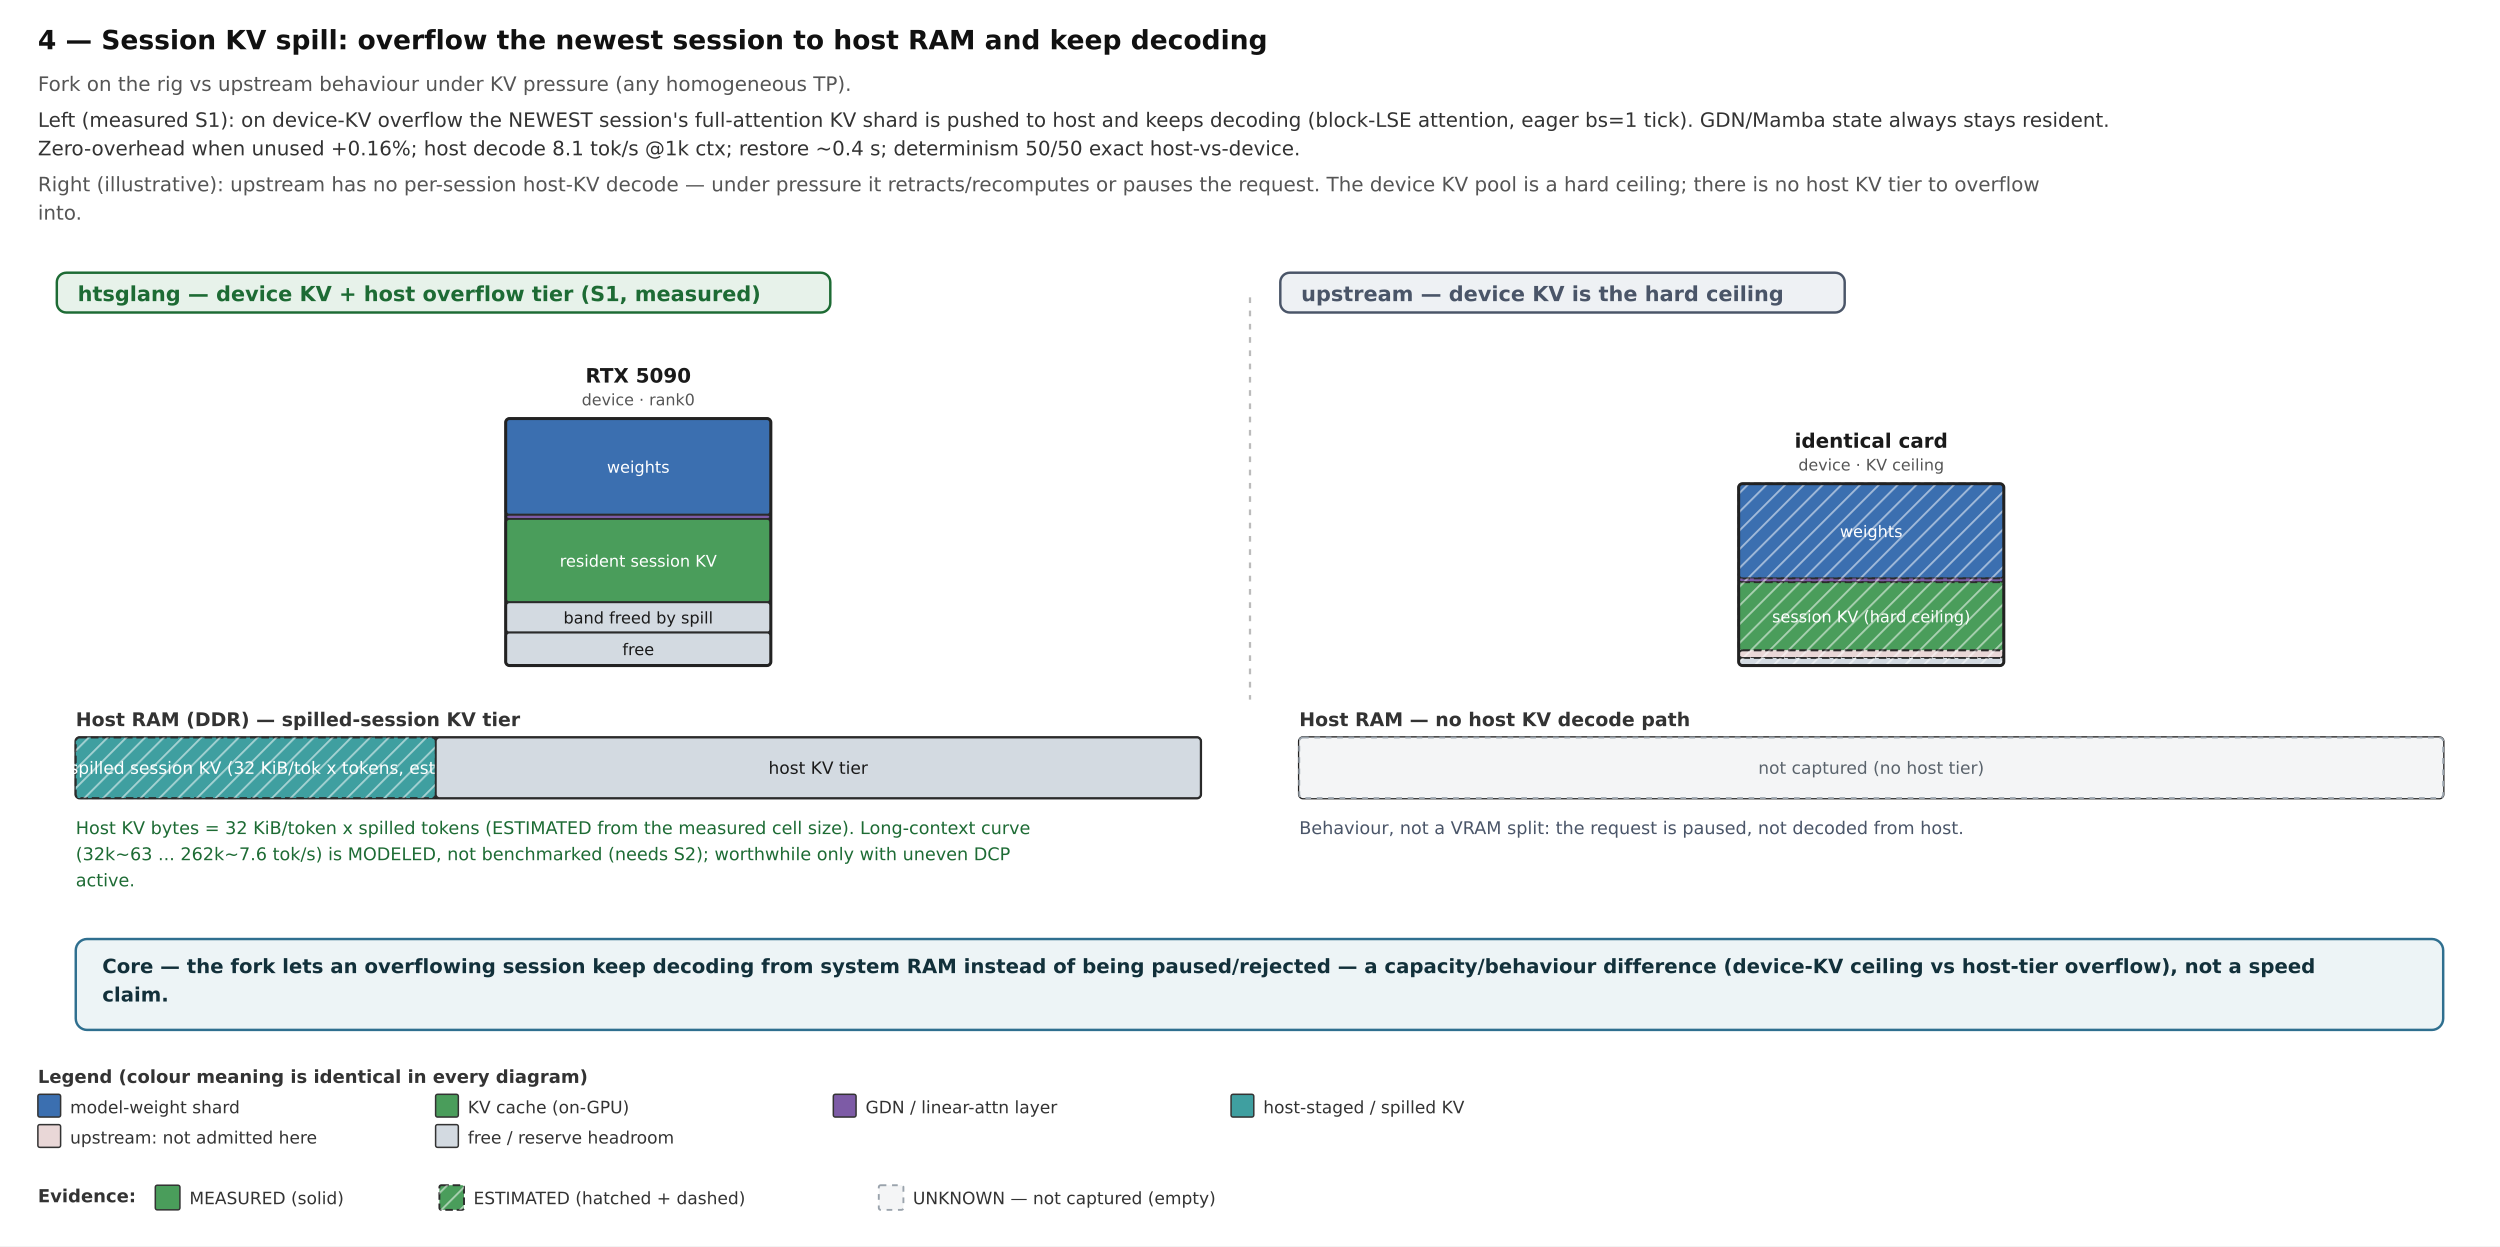
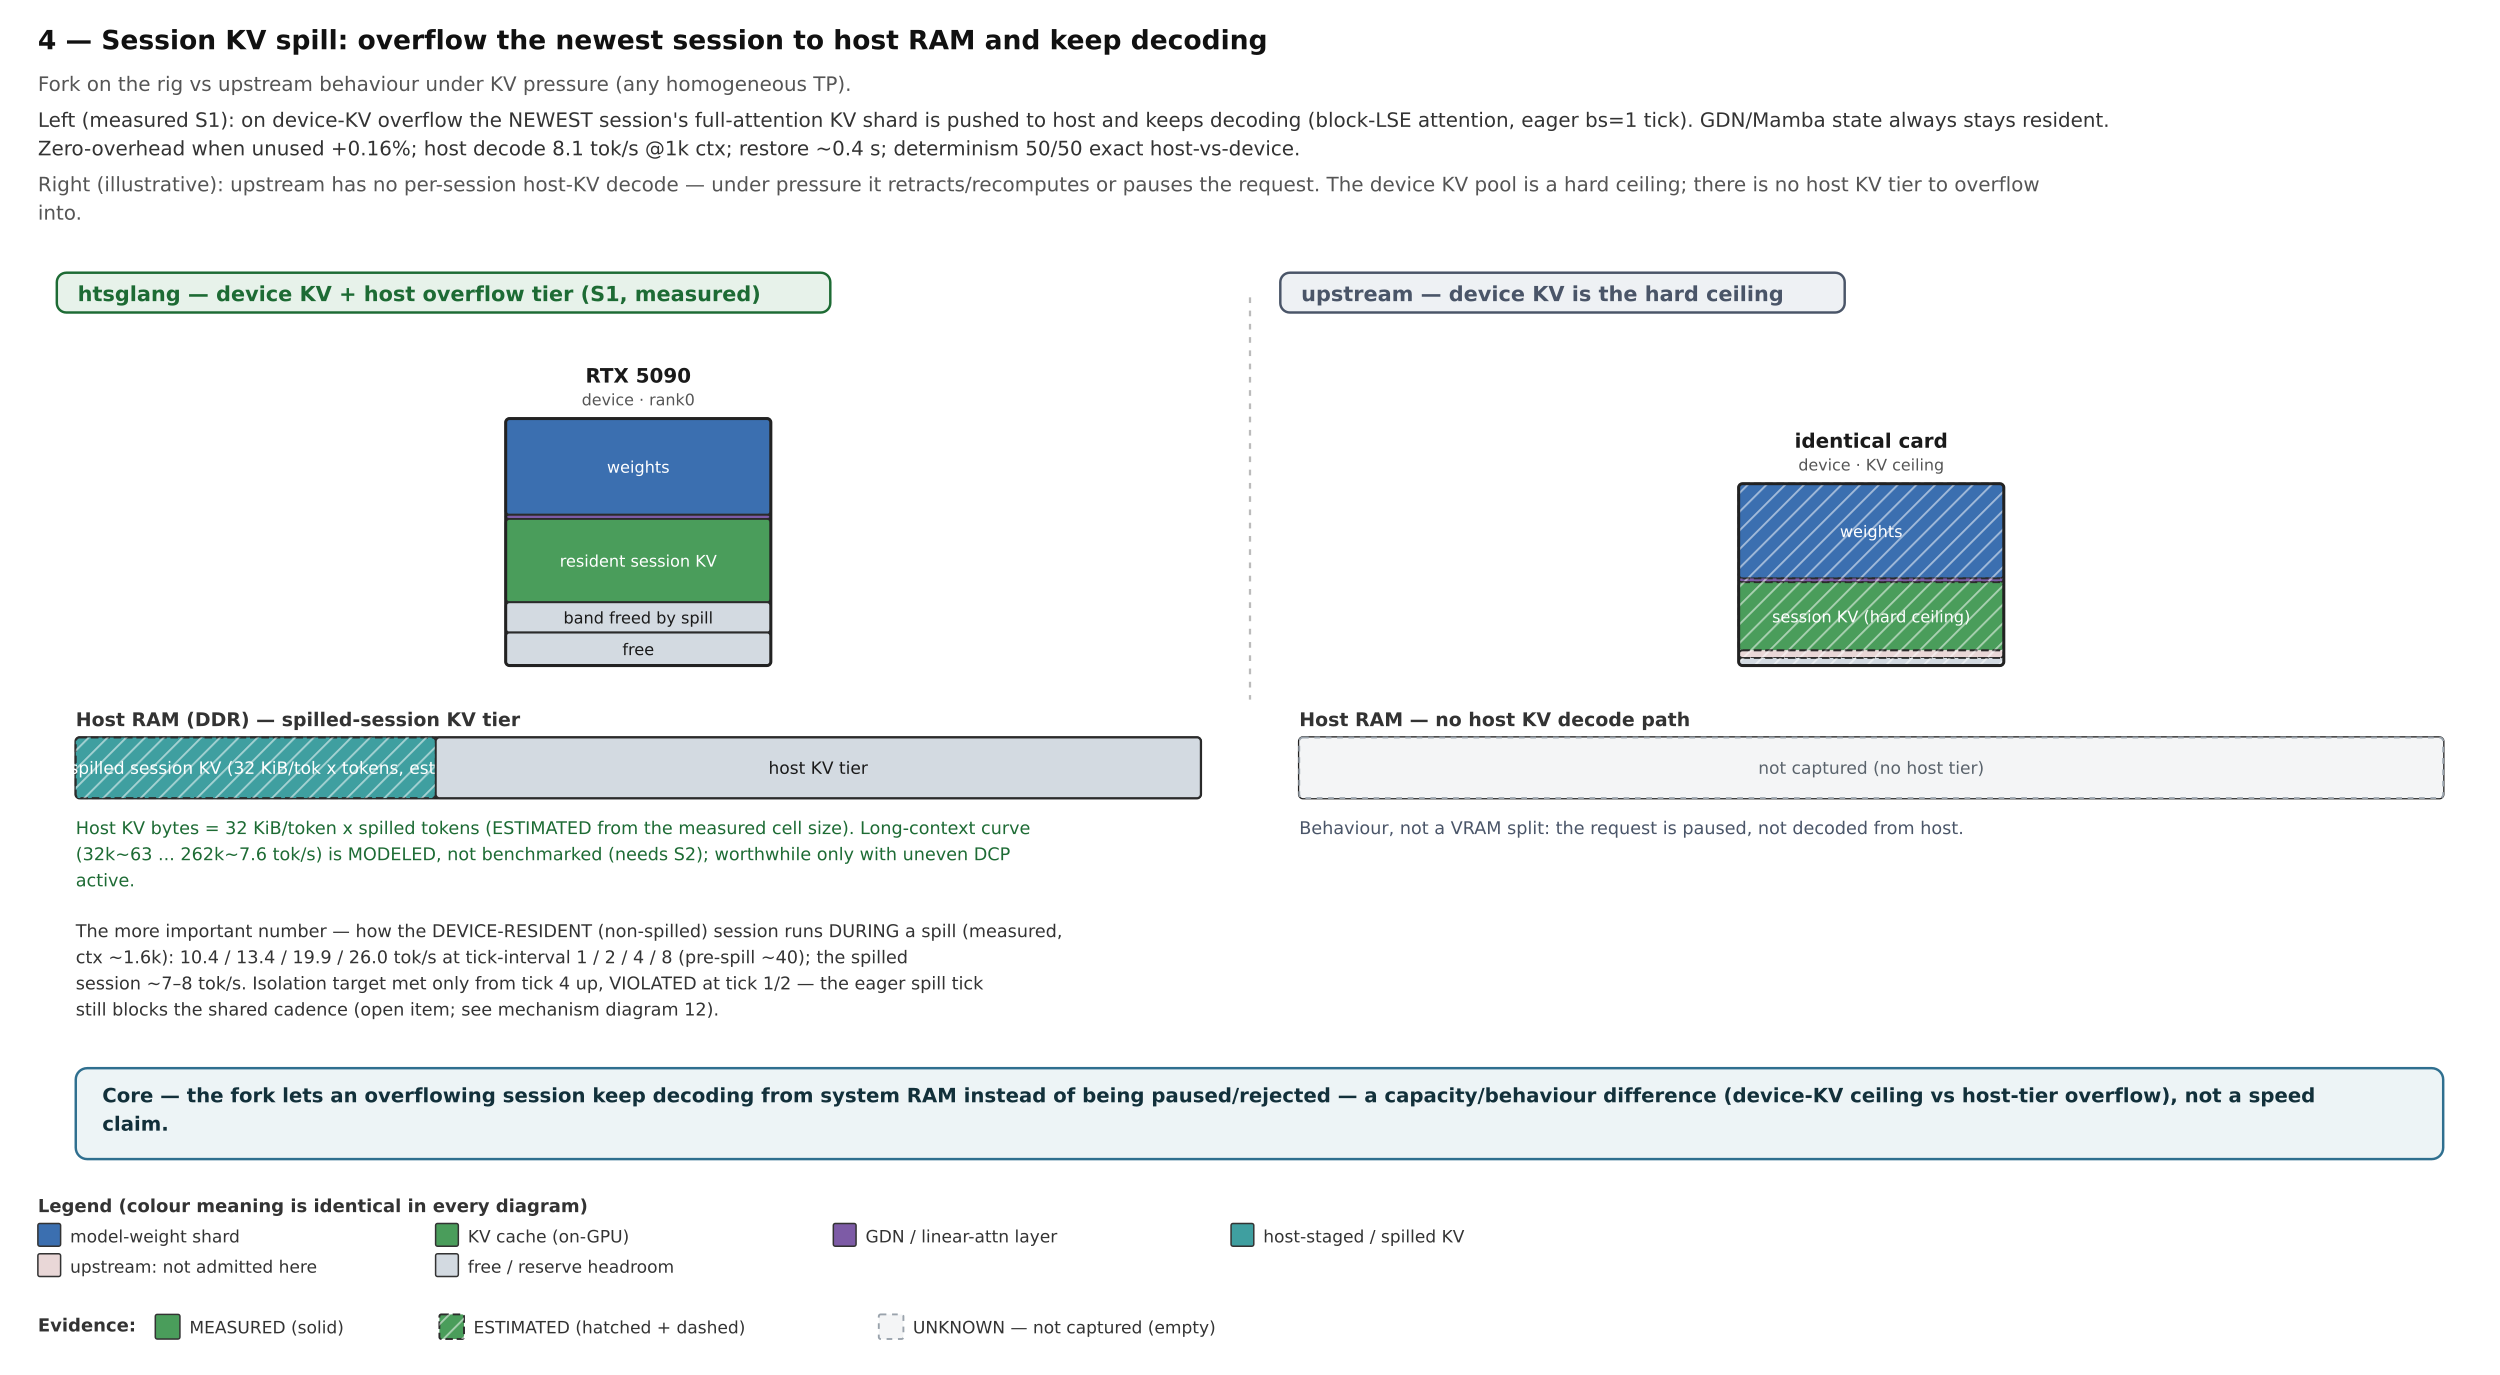
- <svg xmlns="http://www.w3.org/2000/svg" viewBox="0 0 1320 658" width="1320" height="658" font-family="sans-serif">
+ <svg xmlns="http://www.w3.org/2000/svg" viewBox="0 0 1320 726" width="1320" height="726" font-family="sans-serif">
  <defs>
    <pattern id="hatch" patternUnits="userSpaceOnUse" width="7" height="7" patternTransform="rotate(45)">
      <line x1="0" y1="0" x2="0" y2="7" stroke="#ffffff" stroke-width="2" stroke-opacity="0.5" />
    </pattern>
    <marker id="arr" markerWidth="9" markerHeight="9" refX="6.5" refY="3" orient="auto" markerUnits="userSpaceOnUse">
      <path d="M0,0 L7,3 L0,6 Z" fill="#333" />
    </marker>
    <marker id="arrP" markerWidth="9" markerHeight="9" refX="6.5" refY="3" orient="auto" markerUnits="userSpaceOnUse">
      <path d="M0,0 L7,3 L0,6 Z" fill="#8a5a2b" />
    </marker>
    <marker id="arrG" markerWidth="9" markerHeight="9" refX="6.5" refY="3" orient="auto" markerUnits="userSpaceOnUse">
      <path d="M0,0 L7,3 L0,6 Z" fill="#227a3a" />
    </marker>
    <marker id="arrR" markerWidth="9" markerHeight="9" refX="6.5" refY="3" orient="auto" markerUnits="userSpaceOnUse">
      <path d="M0,0 L7,3 L0,6 Z" fill="#c0504d" />
    </marker>
    <marker id="arrB" markerWidth="9" markerHeight="9" refX="6.5" refY="3" orient="auto" markerUnits="userSpaceOnUse">
      <path d="M0,0 L7,3 L0,6 Z" fill="#3b6fb0" />
    </marker>
    <marker id="arrV" markerWidth="9" markerHeight="9" refX="6.5" refY="3" orient="auto" markerUnits="userSpaceOnUse">
      <path d="M0,0 L7,3 L0,6 Z" fill="#7d5ba6" />
    </marker>
  </defs>
-   <rect x="0.0" y="0.0" width="1320.0" height="658.0" rx="0" fill="#ffffff" stroke="none" stroke-width="0" />
+   <rect x="0.0" y="0.0" width="1320.0" height="726.0" rx="0" fill="#ffffff" stroke="none" stroke-width="0" />
  <text x="20.0" y="26.0" font-family="DejaVu Sans, Verdana, Arial, sans-serif" font-size="14" font-weight="bold" text-anchor="start" fill="#111">4 — Session KV spill: overflow the newest session to host RAM and keep decoding</text>
  <text x="20.0" y="48.0" font-family="DejaVu Sans, Verdana, Arial, sans-serif" font-size="10.5" font-weight="normal" text-anchor="start" fill="#555">Fork on the rig vs upstream behaviour under KV pressure (any homogeneous TP).</text>
  <text x="20.0" y="67.0" font-family="DejaVu Sans, Verdana, Arial, sans-serif" font-size="10.5" font-weight="normal" text-anchor="start" fill="#333">Left (measured S1): on device-KV overflow the NEWEST session's full-attention KV shard is pushed to host and keeps decoding (block-LSE attention, eager bs=1 tick). GDN/Mamba state always stays resident.</text>
  <text x="20.0" y="82.0" font-family="DejaVu Sans, Verdana, Arial, sans-serif" font-size="10.5" font-weight="normal" text-anchor="start" fill="#333">Zero-overhead when unused +0.16%; host decode 8.1 tok/s @1k ctx; restore ~0.4 s; determinism 50/50 exact host-vs-device.</text>
  <text x="20.0" y="101.0" font-family="DejaVu Sans, Verdana, Arial, sans-serif" font-size="10.5" font-weight="normal" text-anchor="start" fill="#555">Right (illustrative): upstream has no per-session host-KV decode — under pressure it retracts/recomputes or pauses the request. The device KV pool is a hard ceiling; there is no host KV tier to overflow</text>
  <text x="20.0" y="116.0" font-family="DejaVu Sans, Verdana, Arial, sans-serif" font-size="10.5" font-weight="normal" text-anchor="start" fill="#555">into.</text>
  <rect x="30.0" y="144.0" width="408.4" height="21.0" rx="5" fill="#e7f2ea" stroke="#1d6b34" stroke-width="1.3" />
  <text x="41.0" y="159.0" font-family="DejaVu Sans, Verdana, Arial, sans-serif" font-size="11" font-weight="bold" text-anchor="start" fill="#1d6b34">htsglang — device KV + host overflow tier (S1, measured)</text>
  <rect x="676.0" y="144.0" width="298.0" height="21.0" rx="5" fill="#eef1f4" stroke="#4a5568" stroke-width="1.3" />
  <text x="687.0" y="159.0" font-family="DejaVu Sans, Verdana, Arial, sans-serif" font-size="11" font-weight="bold" text-anchor="start" fill="#4a5568">upstream — device KV is the hard ceiling</text>
  <text x="337.0" y="202.0" font-family="DejaVu Sans, Verdana, Arial, sans-serif" font-size="10.5" font-weight="bold" text-anchor="middle" fill="#1a1a1a">RTX 5090</text>
  <text x="337.0" y="214.0" font-family="DejaVu Sans, Verdana, Arial, sans-serif" font-size="8.4" font-weight="normal" text-anchor="middle" fill="#555">device · rank0</text>
  <rect x="267.0" y="221.0" width="140.0" height="50.8" rx="2" fill="#3b6fb0" stroke="#2b2b2b" stroke-width="1.0" />
  <text x="337.0" y="249.6" font-family="DejaVu Sans, Verdana, Arial, sans-serif" font-size="8.5" font-weight="normal" text-anchor="middle" fill="#ffffff">weights</text>
  <rect x="267.0" y="271.8" width="140.0" height="2.2" rx="2" fill="#7d5ba6" stroke="#2b2b2b" stroke-width="1.0" />
  <rect x="267.0" y="274.0" width="140.0" height="44.0" rx="2" fill="#4a9d5b" stroke="#2b2b2b" stroke-width="1.0" />
  <text x="337.0" y="299.2" font-family="DejaVu Sans, Verdana, Arial, sans-serif" font-size="8.5" font-weight="normal" text-anchor="middle" fill="#ffffff">resident session KV</text>
  <rect x="267.0" y="318.0" width="140.0" height="16.0" rx="2" fill="#d3dae1" stroke="#2b2b2b" stroke-width="1.0" />
  <text x="337.0" y="329.2" font-family="DejaVu Sans, Verdana, Arial, sans-serif" font-size="8.5" font-weight="normal" text-anchor="middle" fill="#1a1a1a">band freed by spill</text>
  <rect x="267.0" y="334.0" width="140.0" height="17.4" rx="2" fill="#d3dae1" stroke="#2b2b2b" stroke-width="1.0" />
  <text x="337.0" y="345.9" font-family="DejaVu Sans, Verdana, Arial, sans-serif" font-size="8.5" font-weight="normal" text-anchor="middle" fill="#1a1a1a">free</text>
  <rect x="267.0" y="221.0" width="140.0" height="130.4" rx="2" fill="none" stroke="#222" stroke-width="1.6" />
  <text x="988.0" y="236.4" font-family="DejaVu Sans, Verdana, Arial, sans-serif" font-size="10.5" font-weight="bold" text-anchor="middle" fill="#1a1a1a">identical card</text>
  <text x="988.0" y="248.4" font-family="DejaVu Sans, Verdana, Arial, sans-serif" font-size="8.4" font-weight="normal" text-anchor="middle" fill="#555">device · KV ceiling</text>
  <rect x="918.0" y="255.4" width="140.0" height="50.0" rx="2" fill="#3b6fb0" stroke="#2b2b2b" stroke-width="1.0" stroke-dasharray="4 2" />
  <rect x="918.0" y="255.4" width="140.0" height="50.0" fill="url(#hatch)" stroke="none" />
  <text x="988.0" y="283.6" font-family="DejaVu Sans, Verdana, Arial, sans-serif" font-size="8.5" font-weight="normal" text-anchor="middle" fill="#ffffff">weights</text>
  <rect x="918.0" y="305.4" width="140.0" height="2.0" rx="2" fill="#7d5ba6" stroke="#2b2b2b" stroke-width="1.0" stroke-dasharray="4 2" />
  <rect x="918.0" y="305.4" width="140.0" height="2.0" fill="url(#hatch)" stroke="none" />
  <rect x="918.0" y="307.4" width="140.0" height="36.0" rx="2" fill="#4a9d5b" stroke="#2b2b2b" stroke-width="1.0" stroke-dasharray="4 2" />
  <rect x="918.0" y="307.4" width="140.0" height="36.0" fill="url(#hatch)" stroke="none" />
  <text x="988.0" y="328.6" font-family="DejaVu Sans, Verdana, Arial, sans-serif" font-size="8.5" font-weight="normal" text-anchor="middle" fill="#ffffff">session KV (hard ceiling)</text>
  <rect x="918.0" y="343.4" width="140.0" height="4.0" rx="2" fill="#e9d7d7" stroke="#2b2b2b" stroke-width="1.0" stroke-dasharray="4 2" />
  <rect x="918.0" y="343.4" width="140.0" height="4.0" fill="url(#hatch)" stroke="none" />
  <rect x="918.0" y="347.4" width="140.0" height="4.0" rx="2" fill="#d3dae1" stroke="#2b2b2b" stroke-width="1.0" stroke-dasharray="4 2" />
  <rect x="918.0" y="347.4" width="140.0" height="4.0" fill="url(#hatch)" stroke="none" />
  <rect x="918.0" y="255.4" width="140.0" height="96.0" rx="2" fill="none" stroke="#222" stroke-width="1.6" />
  <line x1="660.0" y1="157.0" x2="660.0" y2="369.4" stroke="#bbb" stroke-width="1.2" stroke-dasharray="3 4" />
  <text x="40.0" y="383.4" font-family="DejaVu Sans, Verdana, Arial, sans-serif" font-size="10" font-weight="bold" text-anchor="start" fill="#333">Host RAM (DDR) — spilled-session KV tier</text>
  <rect x="40.0" y="389.4" width="594.0" height="32.0" rx="2" fill="none" stroke="#222" stroke-width="1.4" />
  <rect x="40.0" y="389.4" width="190.1" height="32.0" rx="2" fill="#3f9fa0" stroke="#2b2b2b" stroke-width="1.0" stroke-dasharray="4 2" />
  <rect x="40.0" y="389.4" width="190.1" height="32.0" fill="url(#hatch)" stroke="none" />
  <text x="135.0" y="408.6" font-family="DejaVu Sans, Verdana, Arial, sans-serif" font-size="9" font-weight="normal" text-anchor="middle" fill="#ffffff">spilled session KV (32 KiB/tok x tokens, est)</text>
  <rect x="230.1" y="389.4" width="403.9" height="32.0" rx="2" fill="#d3dae1" stroke="#2b2b2b" stroke-width="1.0" />
  <text x="432.0" y="408.6" font-family="DejaVu Sans, Verdana, Arial, sans-serif" font-size="9" font-weight="normal" text-anchor="middle" fill="#1a1a1a">host KV tier</text>
  <text x="686.0" y="383.4" font-family="DejaVu Sans, Verdana, Arial, sans-serif" font-size="10" font-weight="bold" text-anchor="start" fill="#333">Host RAM — no host KV decode path</text>
  <rect x="686.0" y="389.4" width="604.0" height="32.0" rx="2" fill="none" stroke="#222" stroke-width="1.4" />
  <rect x="686.0" y="389.4" width="604.0" height="32.0" rx="2" fill="#f4f5f6" stroke="#9aa3ac" stroke-width="1.0" stroke-dasharray="3 3" />
  <text x="988.0" y="408.6" font-family="DejaVu Sans, Verdana, Arial, sans-serif" font-size="9" font-weight="normal" text-anchor="middle" fill="#5a636c">not captured (no host tier)</text>
  <text x="40.0" y="440.4" font-family="DejaVu Sans, Verdana, Arial, sans-serif" font-size="9.3" font-weight="normal" text-anchor="start" fill="#1d6b34">Host KV bytes = 32 KiB/token x spilled tokens (ESTIMATED from the measured cell size). Long-context curve</text>
  <text x="40.0" y="454.2" font-family="DejaVu Sans, Verdana, Arial, sans-serif" font-size="9.3" font-weight="normal" text-anchor="start" fill="#1d6b34">(32k~63 ... 262k~7.6 tok/s) is MODELED, not benchmarked (needs S2); worthwhile only with uneven DCP</text>
  <text x="40.0" y="468.0" font-family="DejaVu Sans, Verdana, Arial, sans-serif" font-size="9.3" font-weight="normal" text-anchor="start" fill="#1d6b34">active.</text>
+   <text x="40.0" y="494.8" font-family="DejaVu Sans, Verdana, Arial, sans-serif" font-size="9.3" font-weight="normal" text-anchor="start" fill="#333">The more important number — how the DEVICE-RESIDENT (non-spilled) session runs DURING a spill (measured,</text>
+   <text x="40.0" y="508.6" font-family="DejaVu Sans, Verdana, Arial, sans-serif" font-size="9.3" font-weight="normal" text-anchor="start" fill="#333">ctx ~1.6k): 10.4 / 13.4 / 19.9 / 26.0 tok/s at tick-interval 1 / 2 / 4 / 8 (pre-spill ~40); the spilled</text>
+   <text x="40.0" y="522.4" font-family="DejaVu Sans, Verdana, Arial, sans-serif" font-size="9.3" font-weight="normal" text-anchor="start" fill="#333">session ~7–8 tok/s. Isolation target met only from tick 4 up, VIOLATED at tick 1/2 — the eager spill tick</text>
+   <text x="40.0" y="536.2" font-family="DejaVu Sans, Verdana, Arial, sans-serif" font-size="9.3" font-weight="normal" text-anchor="start" fill="#333">still blocks the shared cadence (open item; see mechanism diagram 12).</text>
  <text x="686.0" y="440.4" font-family="DejaVu Sans, Verdana, Arial, sans-serif" font-size="9.3" font-weight="normal" text-anchor="start" fill="#4a5568">Behaviour, not a VRAM split: the request is paused, not decoded from host.</text>
-   <rect x="40.0" y="495.8" width="1250.0" height="48.0" rx="6" fill="#edf4f6" stroke="#2f6f8f" stroke-width="1.3" />
-   <text x="54.0" y="513.8" font-family="DejaVu Sans, Verdana, Arial, sans-serif" font-size="10.4" font-weight="bold" text-anchor="start" fill="#12303a">Core — the fork lets an overflowing session keep decoding from system RAM instead of being paused/rejected — a capacity/behaviour difference (device-KV ceiling vs host-tier overflow), not a speed</text>
-   <text x="54.0" y="528.8" font-family="DejaVu Sans, Verdana, Arial, sans-serif" font-size="10.4" font-weight="bold" text-anchor="start" fill="#12303a">claim.</text>
-   <text x="20.0" y="571.8" font-family="DejaVu Sans, Verdana, Arial, sans-serif" font-size="9.5" font-weight="bold" text-anchor="start" fill="#333">Legend (colour meaning is identical in every diagram)</text>
-   <rect x="20.0" y="577.8" width="12.0" height="12.0" rx="1" fill="#3b6fb0" stroke="#333" stroke-width="0.8" />
-   <text x="37.0" y="587.8" font-family="DejaVu Sans, Verdana, Arial, sans-serif" font-size="9" font-weight="normal" text-anchor="start" fill="#333">model-weight shard</text>
-   <rect x="230.0" y="577.8" width="12.0" height="12.0" rx="1" fill="#4a9d5b" stroke="#333" stroke-width="0.8" />
-   <text x="247.0" y="587.8" font-family="DejaVu Sans, Verdana, Arial, sans-serif" font-size="9" font-weight="normal" text-anchor="start" fill="#333">KV cache (on-GPU)</text>
-   <rect x="440.0" y="577.8" width="12.0" height="12.0" rx="1" fill="#7d5ba6" stroke="#333" stroke-width="0.8" />
-   <text x="457.0" y="587.8" font-family="DejaVu Sans, Verdana, Arial, sans-serif" font-size="9" font-weight="normal" text-anchor="start" fill="#333">GDN / linear-attn layer</text>
-   <rect x="650.0" y="577.8" width="12.0" height="12.0" rx="1" fill="#3f9fa0" stroke="#333" stroke-width="0.8" />
-   <text x="667.0" y="587.8" font-family="DejaVu Sans, Verdana, Arial, sans-serif" font-size="9" font-weight="normal" text-anchor="start" fill="#333">host-staged / spilled KV</text>
-   <rect x="20.0" y="593.8" width="12.0" height="12.0" rx="1" fill="#e9d7d7" stroke="#333" stroke-width="0.8" />
-   <text x="37.0" y="603.8" font-family="DejaVu Sans, Verdana, Arial, sans-serif" font-size="9" font-weight="normal" text-anchor="start" fill="#333">upstream: not admitted here</text>
-   <rect x="230.0" y="593.8" width="12.0" height="12.0" rx="1" fill="#d3dae1" stroke="#333" stroke-width="0.8" />
-   <text x="247.0" y="603.8" font-family="DejaVu Sans, Verdana, Arial, sans-serif" font-size="9" font-weight="normal" text-anchor="start" fill="#333">free / reserve headroom</text>
-   <text x="20.0" y="634.8" font-family="DejaVu Sans, Verdana, Arial, sans-serif" font-size="9.5" font-weight="bold" text-anchor="start" fill="#333">Evidence:</text>
-   <rect x="82.0" y="625.8" width="13.0" height="13.0" rx="1" fill="#4a9d5b" stroke="#333" stroke-width="0.8" />
-   <text x="100.0" y="635.8" font-family="DejaVu Sans, Verdana, Arial, sans-serif" font-size="9" font-weight="normal" text-anchor="start" fill="#333">MEASURED (solid)</text>
-   <rect x="232.0" y="625.8" width="13.0" height="13.0" rx="1" fill="#4a9d5b" stroke="#2b2b2b" stroke-width="1.0" stroke-dasharray="4 2" />
-   <rect x="232" y="625.8" width="13" height="13" fill="url(#hatch)" stroke="none" />
-   <text x="250.0" y="635.8" font-family="DejaVu Sans, Verdana, Arial, sans-serif" font-size="9" font-weight="normal" text-anchor="start" fill="#333">ESTIMATED (hatched + dashed)</text>
-   <rect x="464.0" y="625.8" width="13.0" height="13.0" rx="1" fill="#f4f5f6" stroke="#9aa3ac" stroke-width="1.0" stroke-dasharray="3 3" />
-   <text x="482.0" y="635.8" font-family="DejaVu Sans, Verdana, Arial, sans-serif" font-size="9" font-weight="normal" text-anchor="start" fill="#333">UNKNOWN — not captured (empty)</text>
+   <rect x="40.0" y="564.0" width="1250.0" height="48.0" rx="6" fill="#edf4f6" stroke="#2f6f8f" stroke-width="1.3" />
+   <text x="54.0" y="582.0" font-family="DejaVu Sans, Verdana, Arial, sans-serif" font-size="10.4" font-weight="bold" text-anchor="start" fill="#12303a">Core — the fork lets an overflowing session keep decoding from system RAM instead of being paused/rejected — a capacity/behaviour difference (device-KV ceiling vs host-tier overflow), not a speed</text>
+   <text x="54.0" y="597.0" font-family="DejaVu Sans, Verdana, Arial, sans-serif" font-size="10.4" font-weight="bold" text-anchor="start" fill="#12303a">claim.</text>
+   <text x="20.0" y="640.0" font-family="DejaVu Sans, Verdana, Arial, sans-serif" font-size="9.5" font-weight="bold" text-anchor="start" fill="#333">Legend (colour meaning is identical in every diagram)</text>
+   <rect x="20.0" y="646.0" width="12.0" height="12.0" rx="1" fill="#3b6fb0" stroke="#333" stroke-width="0.8" />
+   <text x="37.0" y="656.0" font-family="DejaVu Sans, Verdana, Arial, sans-serif" font-size="9" font-weight="normal" text-anchor="start" fill="#333">model-weight shard</text>
+   <rect x="230.0" y="646.0" width="12.0" height="12.0" rx="1" fill="#4a9d5b" stroke="#333" stroke-width="0.8" />
+   <text x="247.0" y="656.0" font-family="DejaVu Sans, Verdana, Arial, sans-serif" font-size="9" font-weight="normal" text-anchor="start" fill="#333">KV cache (on-GPU)</text>
+   <rect x="440.0" y="646.0" width="12.0" height="12.0" rx="1" fill="#7d5ba6" stroke="#333" stroke-width="0.8" />
+   <text x="457.0" y="656.0" font-family="DejaVu Sans, Verdana, Arial, sans-serif" font-size="9" font-weight="normal" text-anchor="start" fill="#333">GDN / linear-attn layer</text>
+   <rect x="650.0" y="646.0" width="12.0" height="12.0" rx="1" fill="#3f9fa0" stroke="#333" stroke-width="0.8" />
+   <text x="667.0" y="656.0" font-family="DejaVu Sans, Verdana, Arial, sans-serif" font-size="9" font-weight="normal" text-anchor="start" fill="#333">host-staged / spilled KV</text>
+   <rect x="20.0" y="662.0" width="12.0" height="12.0" rx="1" fill="#e9d7d7" stroke="#333" stroke-width="0.8" />
+   <text x="37.0" y="672.0" font-family="DejaVu Sans, Verdana, Arial, sans-serif" font-size="9" font-weight="normal" text-anchor="start" fill="#333">upstream: not admitted here</text>
+   <rect x="230.0" y="662.0" width="12.0" height="12.0" rx="1" fill="#d3dae1" stroke="#333" stroke-width="0.8" />
+   <text x="247.0" y="672.0" font-family="DejaVu Sans, Verdana, Arial, sans-serif" font-size="9" font-weight="normal" text-anchor="start" fill="#333">free / reserve headroom</text>
+   <text x="20.0" y="703.0" font-family="DejaVu Sans, Verdana, Arial, sans-serif" font-size="9.5" font-weight="bold" text-anchor="start" fill="#333">Evidence:</text>
+   <rect x="82.0" y="694.0" width="13.0" height="13.0" rx="1" fill="#4a9d5b" stroke="#333" stroke-width="0.8" />
+   <text x="100.0" y="704.0" font-family="DejaVu Sans, Verdana, Arial, sans-serif" font-size="9" font-weight="normal" text-anchor="start" fill="#333">MEASURED (solid)</text>
+   <rect x="232.0" y="694.0" width="13.0" height="13.0" rx="1" fill="#4a9d5b" stroke="#2b2b2b" stroke-width="1.0" stroke-dasharray="4 2" />
+   <rect x="232" y="694" width="13" height="13" fill="url(#hatch)" stroke="none" />
+   <text x="250.0" y="704.0" font-family="DejaVu Sans, Verdana, Arial, sans-serif" font-size="9" font-weight="normal" text-anchor="start" fill="#333">ESTIMATED (hatched + dashed)</text>
+   <rect x="464.0" y="694.0" width="13.0" height="13.0" rx="1" fill="#f4f5f6" stroke="#9aa3ac" stroke-width="1.0" stroke-dasharray="3 3" />
+   <text x="482.0" y="704.0" font-family="DejaVu Sans, Verdana, Arial, sans-serif" font-size="9" font-weight="normal" text-anchor="start" fill="#333">UNKNOWN — not captured (empty)</text>
</svg>
